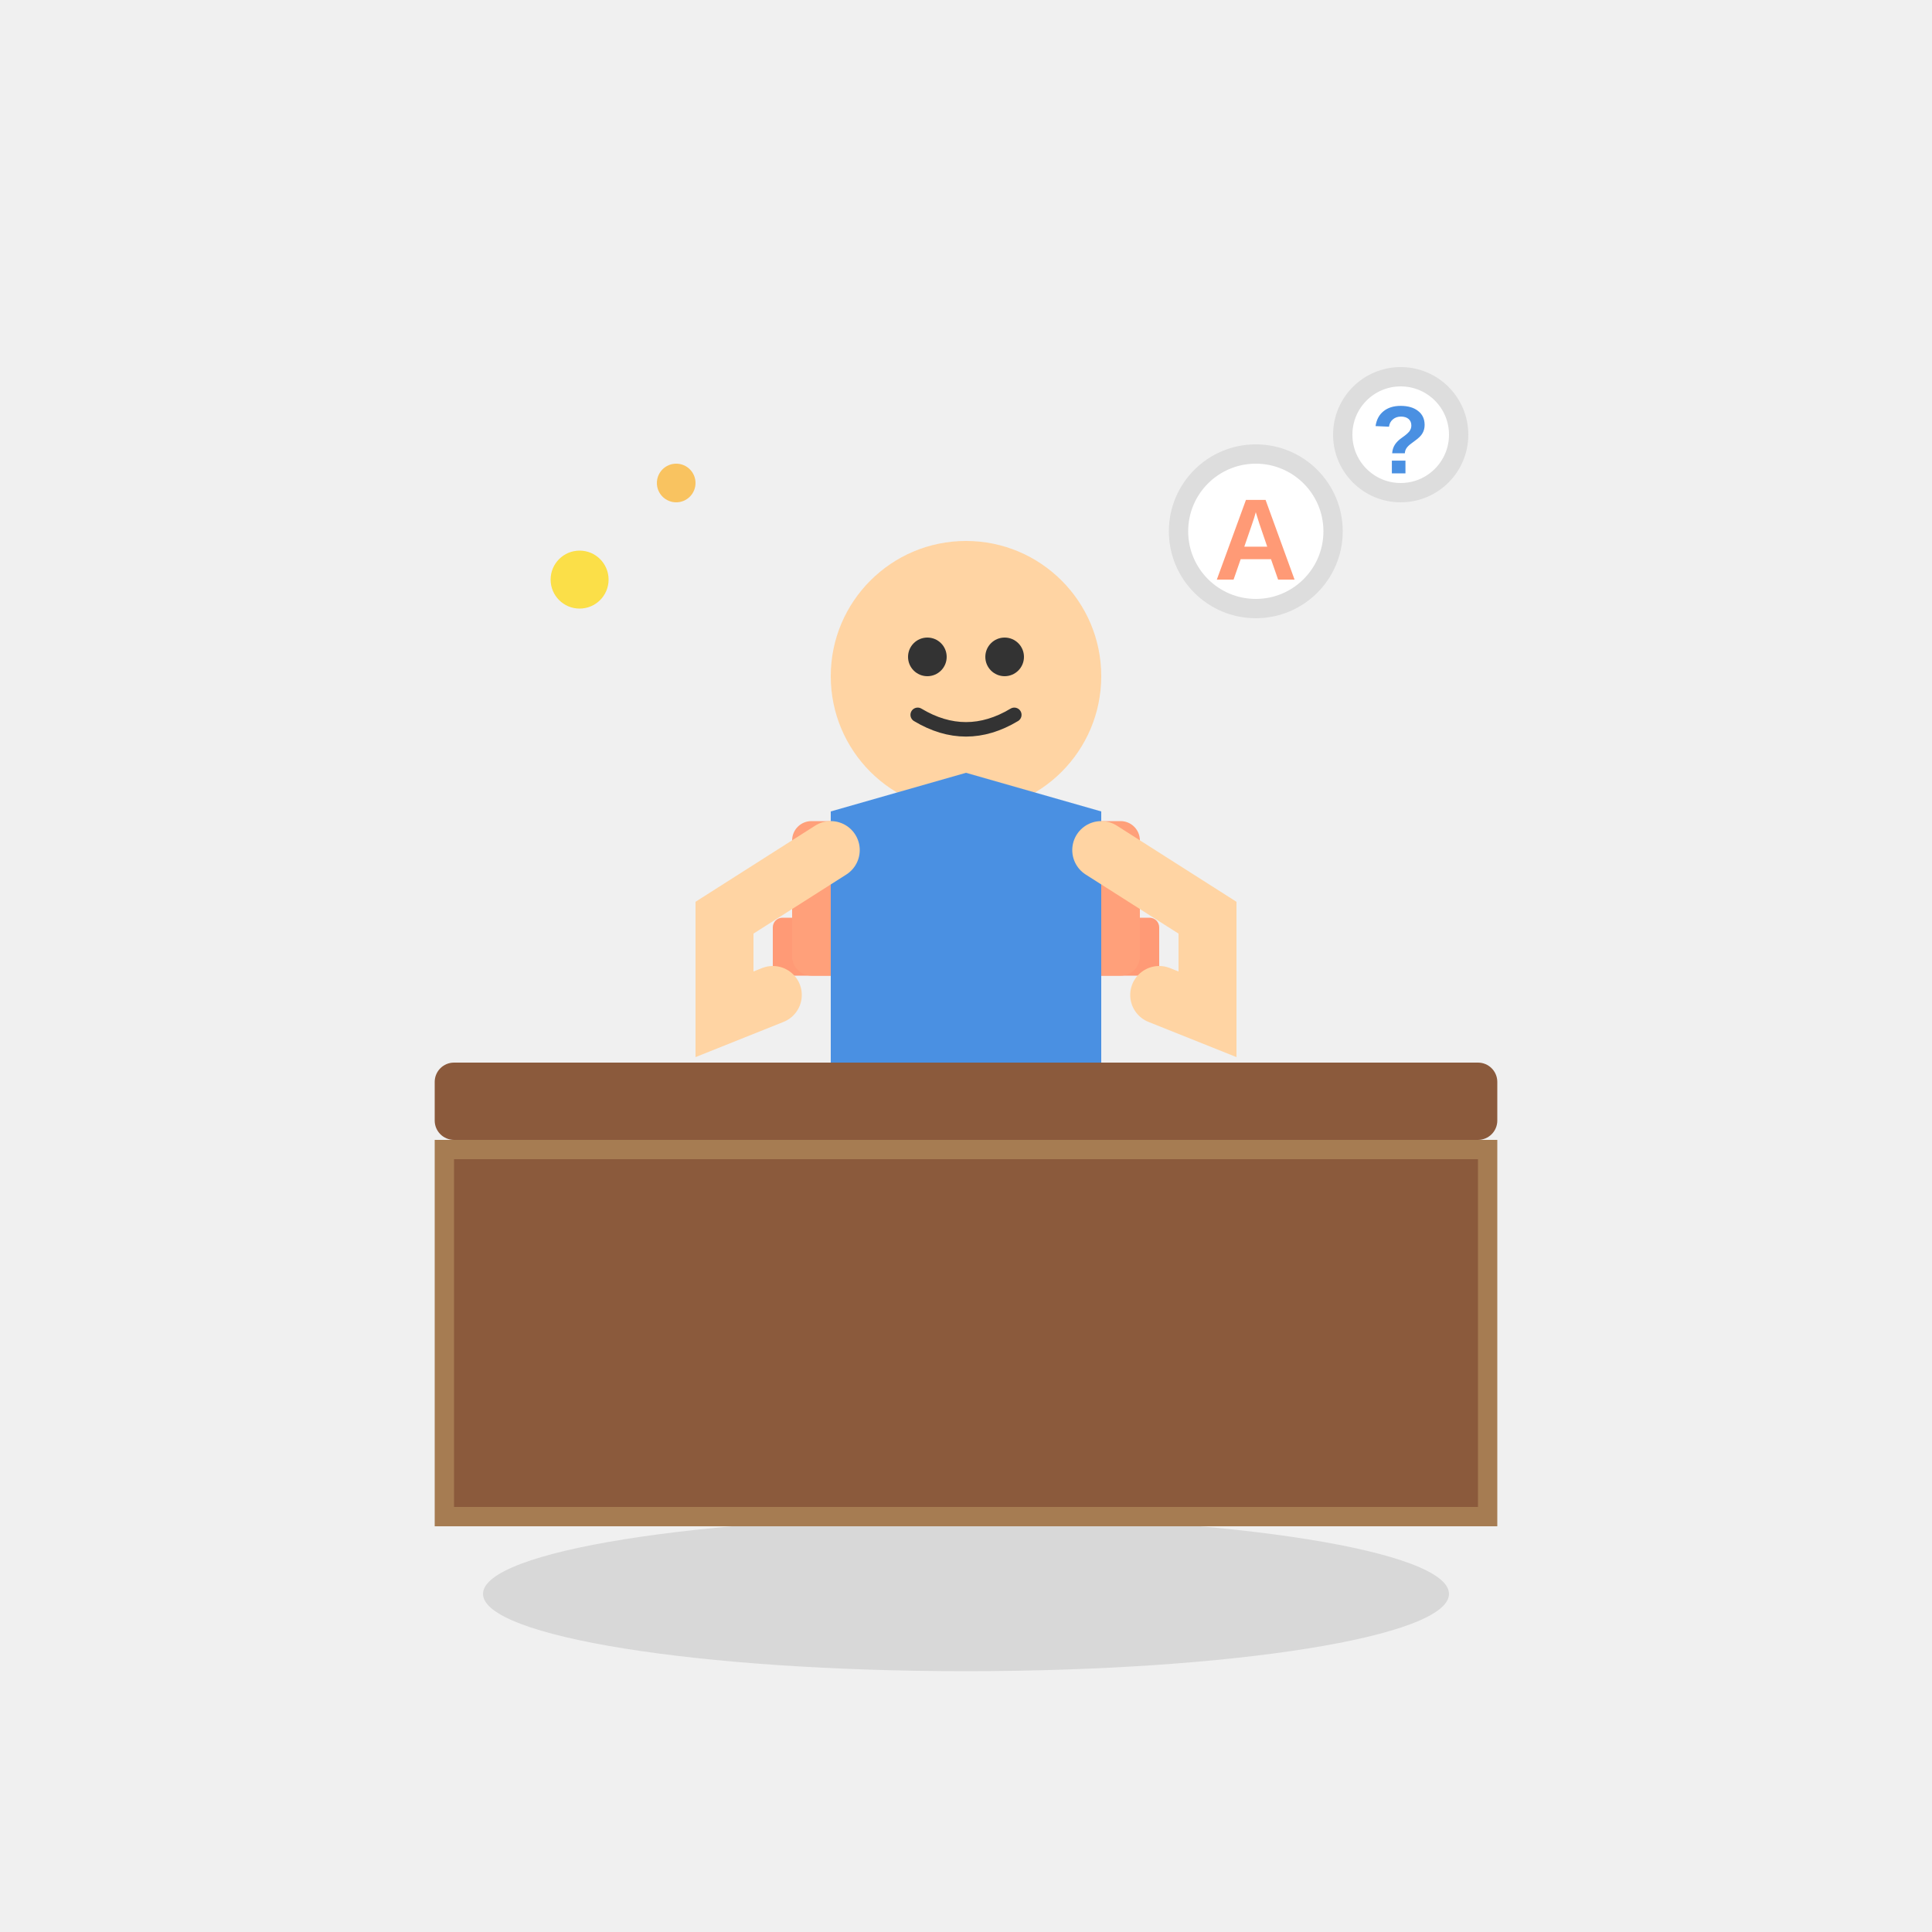
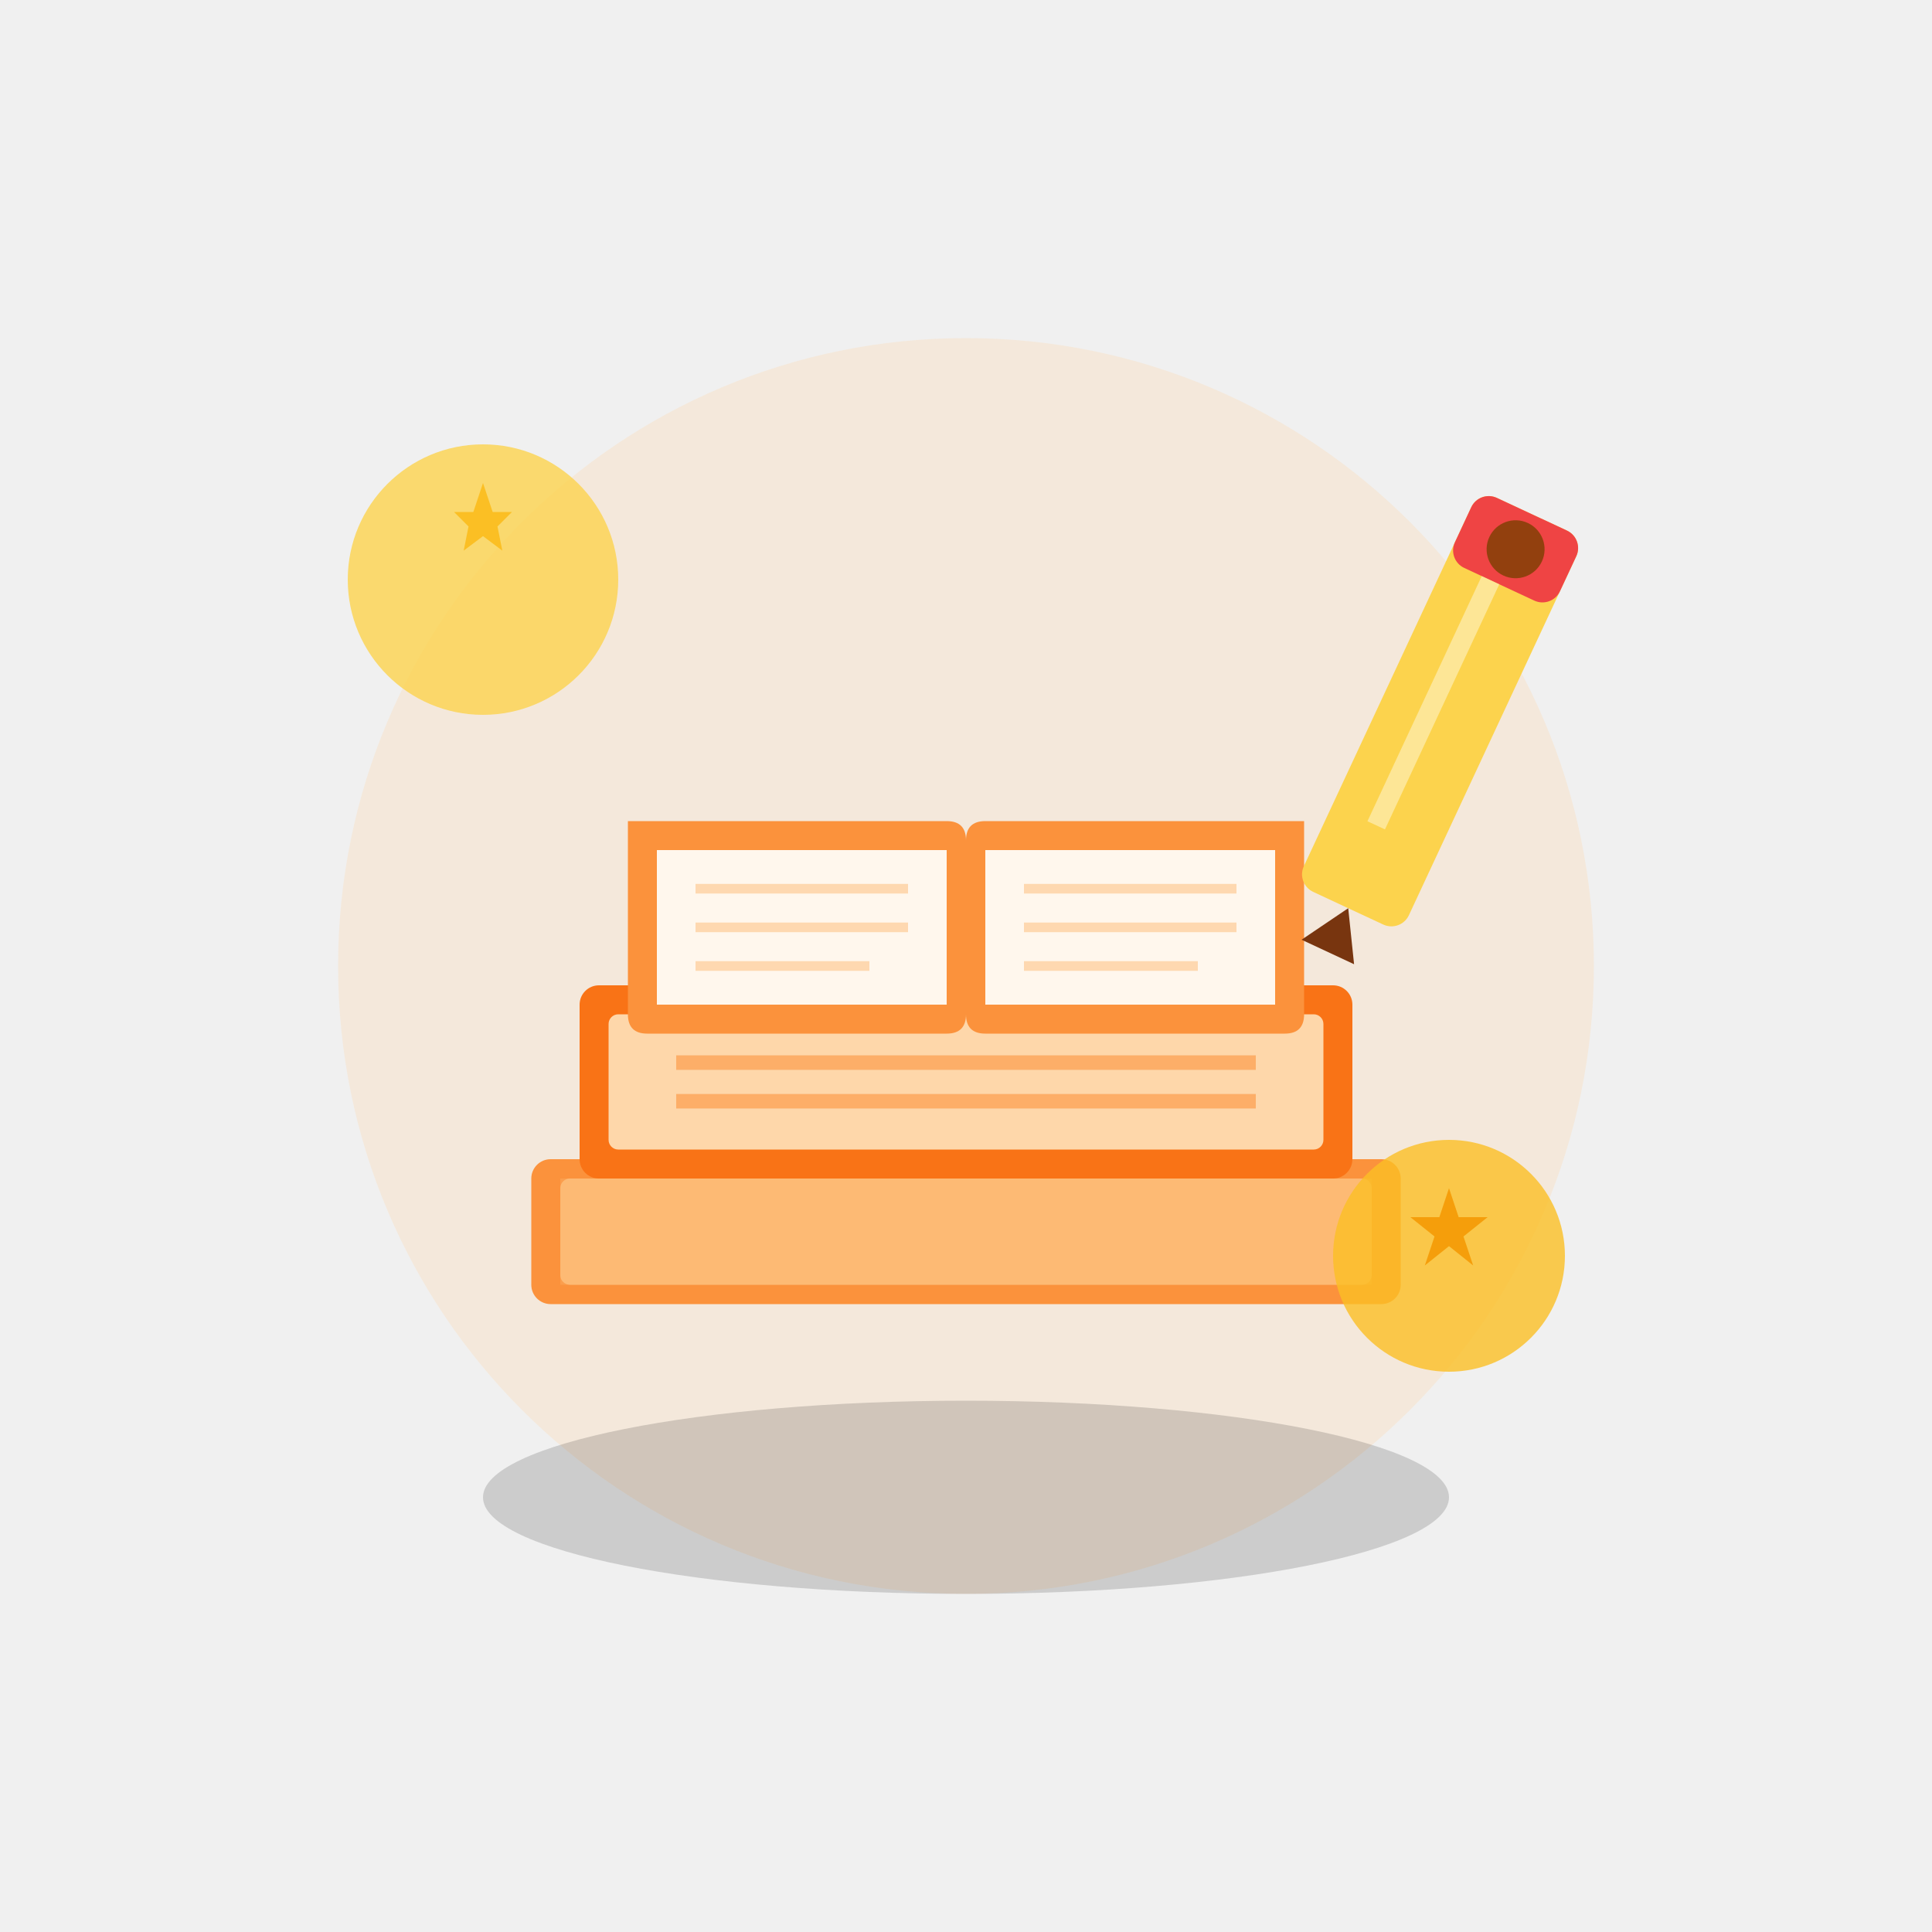
<svg xmlns="http://www.w3.org/2000/svg" width="200" height="200" viewBox="0 0 200 200" fill="none">
-   <ellipse cx="100" cy="165" rx="50" ry="8" fill="#000000" opacity="0.1" />
-   <rect x="45" y="110" width="110" height="8" rx="2" fill="#8B5A3C" />
-   <rect x="45" y="118" width="110" height="40" fill="#A67C52" />
-   <rect x="47" y="120" width="106" height="36" fill="#8B5A3C" />
-   <rect x="80" y="95" width="40" height="6" rx="1" fill="#FF9A76" />
-   <rect x="82" y="85" width="36" height="16" rx="2" fill="#FFA07A" />
-   <line x1="100" y1="85" x2="100" y2="101" stroke="#FF8C69" stroke-width="1.5" />
-   <circle cx="100" cy="70" r="14" fill="#FFD4A3" />
-   <circle cx="96" cy="68" r="2" fill="#333" />
-   <circle cx="104" cy="68" r="2" fill="#333" />
-   <path d="M95 74 Q100 77 105 74" stroke="#333" stroke-width="1.5" stroke-linecap="round" fill="none" />
-   <path d="M86 84 L100 80 L114 84 L114 110 L86 110 Z" fill="#4A90E2" />
-   <path d="M86 88 L75 95 L75 105 L80 103" stroke="#FFD4A3" stroke-width="6" stroke-linecap="round" fill="none" />
-   <path d="M114 88 L125 95 L125 105 L120 103" stroke="#FFD4A3" stroke-width="6" stroke-linecap="round" fill="none" />
-   <circle cx="130" cy="55" r="8" fill="#FFF" stroke="#DDD" stroke-width="2" />
-   <text x="130" y="60" font-family="Arial" font-size="12" fill="#FF9A76" text-anchor="middle" font-weight="bold">A</text>
-   <circle cx="145" cy="45" r="6" fill="#FFF" stroke="#DDD" stroke-width="2" />
-   <text x="145" y="49" font-family="Arial" font-size="10" fill="#4A90E2" text-anchor="middle" font-weight="bold">?</text>
-   <circle cx="60" cy="60" r="3" fill="#FFD700" opacity="0.7" />
-   <circle cx="70" cy="50" r="2" fill="#FFA500" opacity="0.6" />
+   <circle cx="100" cy="100" r="65" fill="#FED7AA" opacity="0.3" />
+   <ellipse cx="100" cy="155" rx="50" ry="10" fill="#000000" opacity="0.15" />
+   <rect x="55" y="120" width="90" height="15" rx="2" fill="#FB923C" />
+   <rect x="58" y="122" width="84" height="11" rx="1" fill="#FDBA74" />
+   <path d="M58 122 L142 122 L142 133 L58 133" fill="url(#bookGradient1)" />
+   <rect x="60" y="102" width="80" height="20" rx="2" fill="#F97316" />
+   <rect x="63" y="105" width="74" height="14" rx="1" fill="#FED7AA" />
+   <line x1="70" y1="110" x2="130" y2="110" stroke="#FB923C" stroke-width="1.5" opacity="0.6" />
+   <line x1="70" y1="114" x2="130" y2="114" stroke="#FB923C" stroke-width="1.5" opacity="0.6" />
+   <path d="M65 85 L65 105 Q65 107 67 107 L98 107 Q100 107 100 105 L100 87 Q100 85 98 85 Z" fill="#FB923C" />
+   <path d="M135 85 L135 105 Q135 107 133 107 L102 107 Q100 107 100 105 L100 87 Q100 85 102 85 Z" fill="#FB923C" />
+   <rect x="68" y="88" width="30" height="16" fill="#FFF7ED" />
+   <rect x="102" y="88" width="30" height="16" fill="#FFF7ED" />
+   <line x1="72" y1="92" x2="94" y2="92" stroke="#FDBA74" stroke-width="1" opacity="0.5" />
+   <line x1="72" y1="96" x2="94" y2="96" stroke="#FDBA74" stroke-width="1" opacity="0.5" />
+   <line x1="72" y1="100" x2="90" y2="100" stroke="#FDBA74" stroke-width="1" opacity="0.5" />
+   <line x1="106" y1="92" x2="128" y2="92" stroke="#FDBA74" stroke-width="1" opacity="0.5" />
+   <line x1="106" y1="96" x2="128" y2="96" stroke="#FDBA74" stroke-width="1" opacity="0.5" />
+   <line x1="106" y1="100" x2="124" y2="100" stroke="#FDBA74" stroke-width="1" opacity="0.5" />
+   <g transform="rotate(25 145 80)">
+     <rect x="140" y="50" width="12" height="45" rx="2" fill="#FCD34D" />
+     <rect x="140" y="50" width="12" height="8" rx="2" fill="#EF4444" />
+     <circle cx="146" cy="54" r="3" fill="#92400E" />
+     <path d="M146 95 L143 100 L149 100 Z" fill="#78350F" />
+     <rect x="144" y="58" width="2" height="28" fill="#FEF3C7" opacity="0.6" />
+   </g>
+   <circle cx="50" cy="60" r="14" fill="#FCD34D" opacity="0.8" />
+   <path d="M50 50 L51 53 L53 53 L51.5 54.5 L52 57 L50 55.5 L48 57 L48.5 54.5 L47 53 L49 53 Z" fill="#FBBF24" />
+   <circle cx="150" cy="130" r="12" fill="#FBBF24" opacity="0.8" />
+   <path d="M150 123 L151 126 L154 126 L151.5 128 L152.5 131 L150 129 L147.5 131 L148.5 128 L146 126 L149 126 Z" fill="#F59E0B" />
+   <defs>
+     <linearGradient id="bookGradient1" x1="58" y1="122" x2="142" y2="133">
+       <stop offset="0%" stop-color="#FDBA74" stop-opacity="0.3" />
+       <stop offset="100%" stop-color="#FB923C" stop-opacity="0" />
+     </linearGradient>
+   </defs>
</svg>
